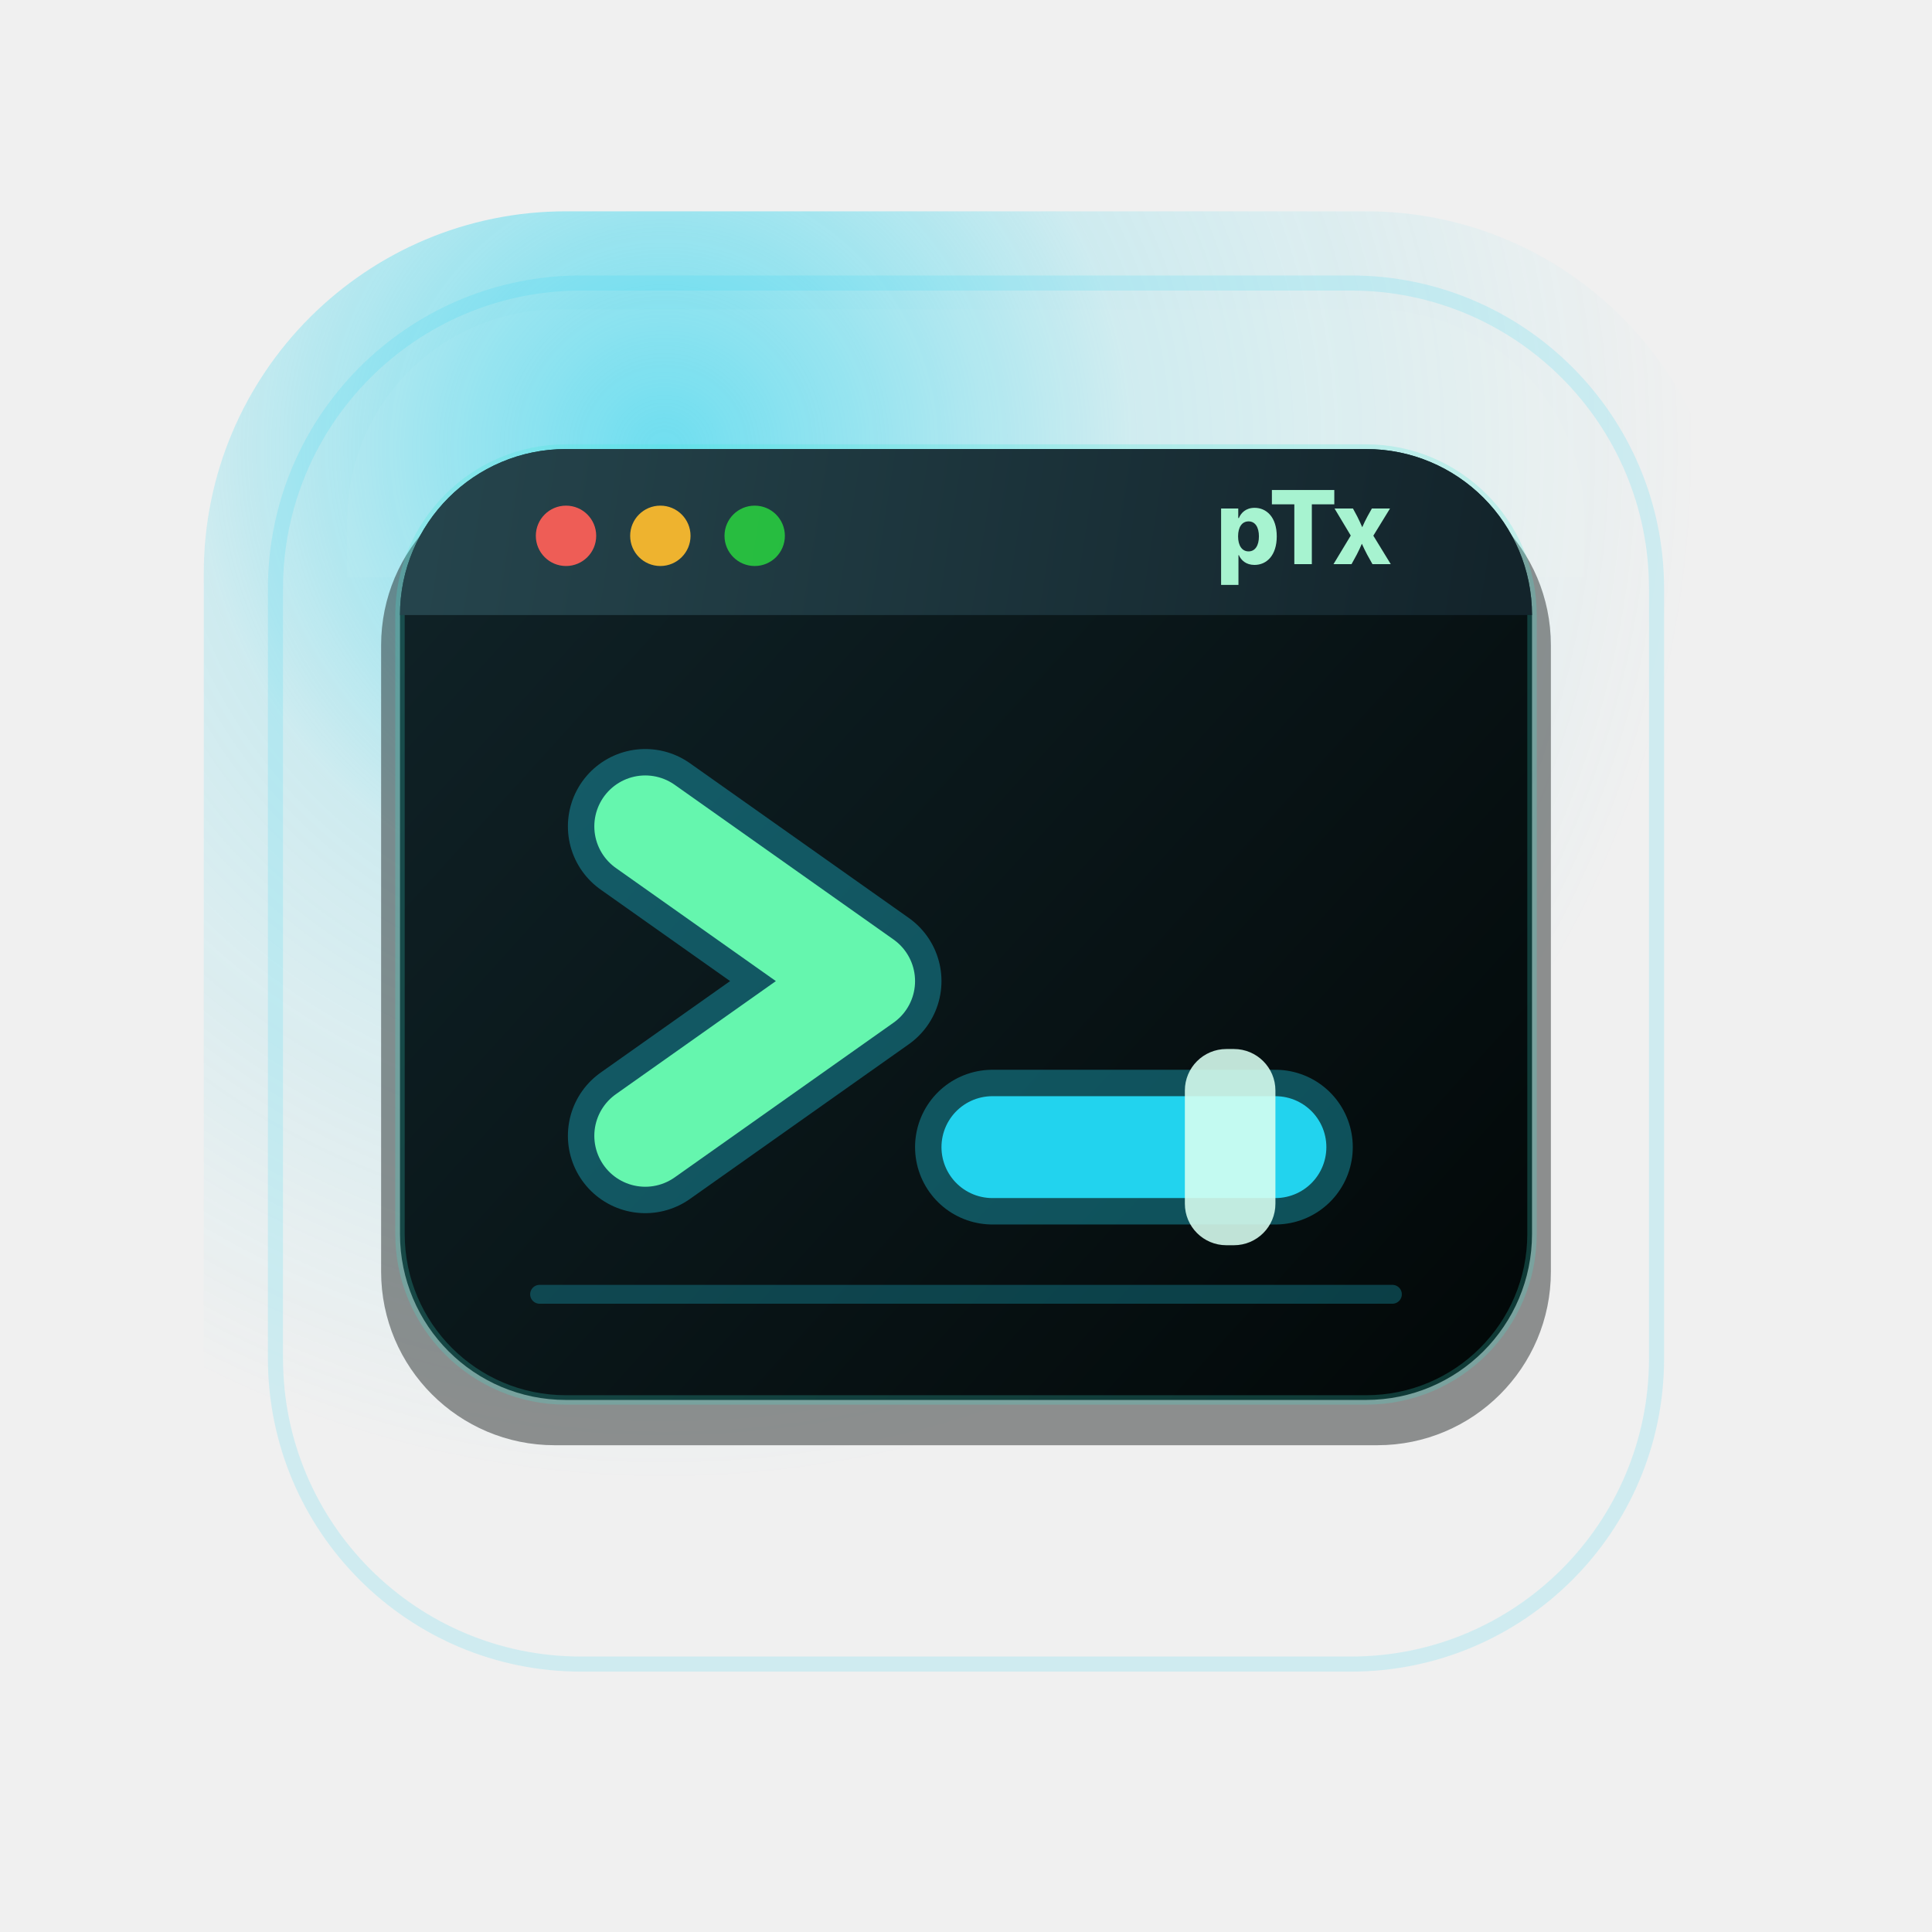
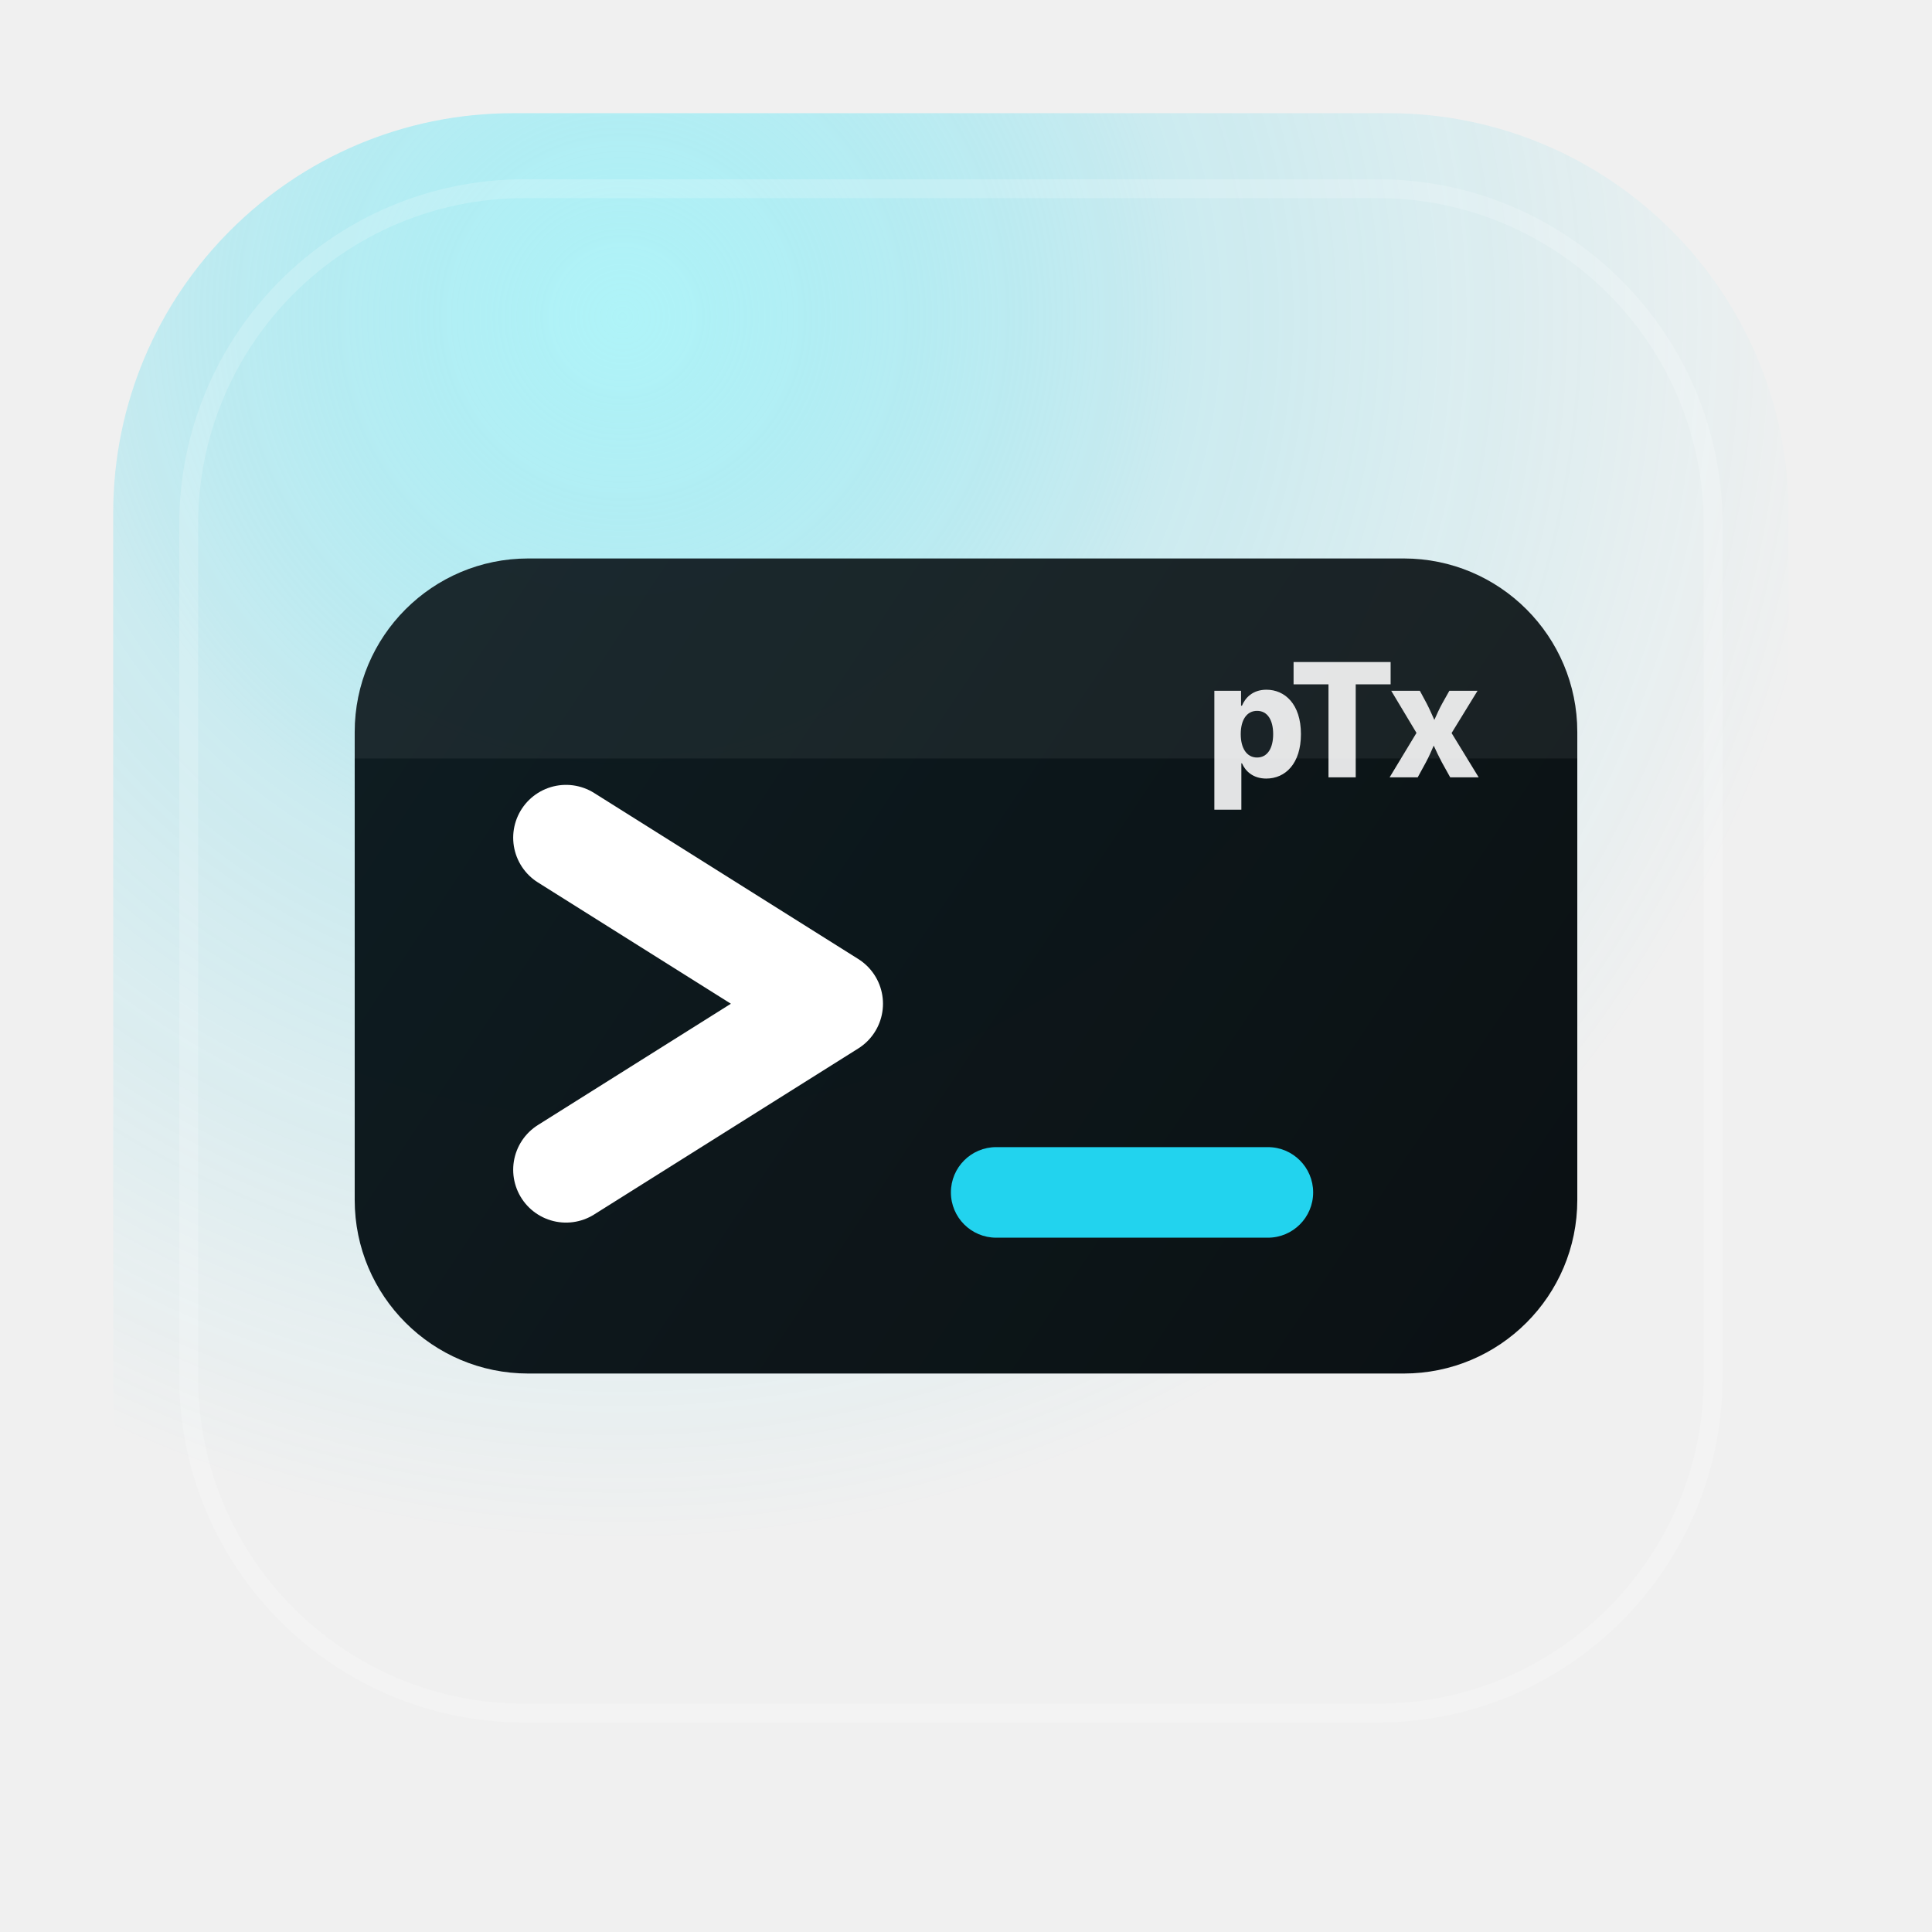
<svg xmlns="http://www.w3.org/2000/svg" viewBox="0 0 1024 1024">
  <defs>
-     <linearGradient id="base" x1="178" y1="102" x2="846" y2="922" gradientUnits="userSpaceOnUse">
-       <stop offset="0" stop-color="#23373f" />
-       <stop offset="0.46" stop-color="#111b21" />
-       <stop offset="1" stop-color="#05080c" />
+     <linearGradient id="base" x1="150" y1="96" x2="872" y2="918" gradientUnits="userSpaceOnUse">
+       <stop offset="0" stop-color="#20bdd2" />
+       <stop offset="0.54" stop-color="#0a6673" />
+       <stop offset="1" stop-color="#062a31" />
    </linearGradient>
-     <linearGradient id="screen" x1="224" y1="242" x2="804" y2="768" gradientUnits="userSpaceOnUse">
-       <stop offset="0" stop-color="#102328" />
-       <stop offset="1" stop-color="#020707" />
+     <linearGradient id="screen" x1="188" y1="296" x2="836" y2="728" gradientUnits="userSpaceOnUse">
+       <stop offset="0" stop-color="#06151a" />
+       <stop offset="1" stop-color="#02070a" />
    </linearGradient>
-     <linearGradient id="chrome" x1="232" y1="242" x2="792" y2="330" gradientUnits="userSpaceOnUse">
-       <stop offset="0" stop-color="#25444c" />
-       <stop offset="1" stop-color="#13242b" />
-     </linearGradient>
-     <linearGradient id="accent" x1="290" y1="326" x2="762" y2="664" gradientUnits="userSpaceOnUse">
-       <stop offset="0" stop-color="#22d3ee" />
-       <stop offset="0.52" stop-color="#61f6a0" />
-       <stop offset="1" stop-color="#a7f3d0" />
-     </linearGradient>
-     <radialGradient id="glow" cx="352" cy="238" r="548" gradientUnits="userSpaceOnUse">
-       <stop offset="0" stop-color="#22d3ee" stop-opacity="0.65" />
-       <stop offset="0.46" stop-color="#22d3ee" stop-opacity="0.16" />
+     <radialGradient id="glow" cx="330" cy="168" r="650" gradientUnits="userSpaceOnUse">
+       <stop offset="0" stop-color="#7af7ff" stop-opacity="0.55" />
+       <stop offset="0.46" stop-color="#22d3ee" stop-opacity="0.18" />
      <stop offset="1" stop-color="#22d3ee" stop-opacity="0" />
    </radialGradient>
-     <filter id="shadow" x="72" y="72" width="880" height="900" color-interpolation-filters="sRGB">
-       <feDropShadow dx="0" dy="28" stdDeviation="36" flood-color="#020509" flood-opacity="0.34" />
-     </filter>
-     <filter id="softGlow" x="184" y="278" width="680" height="456" color-interpolation-filters="sRGB">
-       <feGaussianBlur stdDeviation="12" result="blur" />
-       <feMerge>
-         <feMergeNode in="blur" />
-         <feMergeNode in="SourceGraphic" />
-       </feMerge>
+     <filter id="shadow" x="16" y="28" width="992" height="988" color-interpolation-filters="sRGB">
+       <feDropShadow dx="0" dy="24" stdDeviation="30" flood-color="#020609" flood-opacity="0.32" />
    </filter>
  </defs>
-   <rect x="108" y="112" width="808" height="808" rx="192" fill="url(#base)" filter="url(#shadow)" />
-   <rect x="108" y="112" width="808" height="808" rx="192" fill="url(#glow)" />
-   <path d="M184 276C184 214 234 164 296 164H728C790 164 840 214 840 276V306H184V276Z" fill="#ffffff" opacity="0.035" />
-   <rect x="146" y="150" width="732" height="732" rx="162" fill="none" stroke="#22d3ee" stroke-opacity="0.16" stroke-width="8" />
-   <rect x="202" y="250" width="620" height="516" rx="92" fill="#020607" opacity="0.42" />
-   <rect x="212" y="238" width="600" height="504" rx="88" fill="url(#screen)" stroke="#3fe7d8" stroke-opacity="0.22" stroke-width="5" />
-   <path d="M212 326V326C212 277.4 251.4 238 300 238H724C772.6 238 812 277.4 812 326V326H212Z" fill="url(#chrome)" />
-   <circle cx="300" cy="284" r="16" fill="#ff5f57" opacity="0.92" />
-   <circle cx="350" cy="284" r="16" fill="#ffbd2e" opacity="0.92" />
-   <circle cx="400" cy="284" r="16" fill="#28c840" opacity="0.92" />
-   <text x="738" y="299" fill="#a7f3d0" font-family="Inter, Arial, Helvetica, sans-serif" font-size="54" font-weight="800" text-anchor="end" letter-spacing="-2">
+   <rect x="60" y="60" width="888" height="888" rx="212" fill="url(#base)" filter="url(#shadow)" />
+   <rect x="60" y="60" width="888" height="888" rx="212" fill="url(#glow)" />
+   <rect x="100" y="100" width="808" height="808" rx="178" fill="none" stroke="#ffffff" stroke-opacity="0.18" stroke-width="10" />
+   <rect x="188" y="296" width="648" height="432" rx="92" fill="url(#screen)" opacity="0.96" />
+   <path d="M188 388C188 337.2 229.2 296 280 296H744C794.8 296 836 337.2 836 388V402H188V388Z" fill="#ffffff" opacity="0.06" />
+   <path d="M300 444L440 532L300 620" fill="none" stroke="#ffffff" stroke-width="56" stroke-linecap="round" stroke-linejoin="round" />
+   <rect x="504" y="608" width="192" height="48" rx="24" fill="#22d3ee" />
+   <text x="712" y="412" fill="#ffffff" fill-opacity="0.88" font-family="Inter, Arial, Helvetica, sans-serif" font-size="84" font-weight="800" letter-spacing="-3" text-anchor="middle">
    pTx
  </text>
-   <g fill="none" stroke-linecap="round" stroke-linejoin="round">
-     <path d="M342 438L458 520L342 602" stroke="#22d3ee" stroke-opacity="0.34" stroke-width="82" />
-     <path d="M526 608H676" stroke="#22d3ee" stroke-opacity="0.34" stroke-width="82" />
-     <path d="M342 438L458 520L342 602" stroke="#65f6ae" stroke-width="54" />
-     <path d="M526 608H676" stroke="#22d3ee" stroke-width="54" />
-   </g>
-   <rect x="628" y="556" width="48" height="104" rx="22" fill="#d9fff1" opacity="0.88" />
-   <path d="M286 686H738" stroke="#22d3ee" stroke-opacity="0.26" stroke-width="10" stroke-linecap="round" />
</svg>
